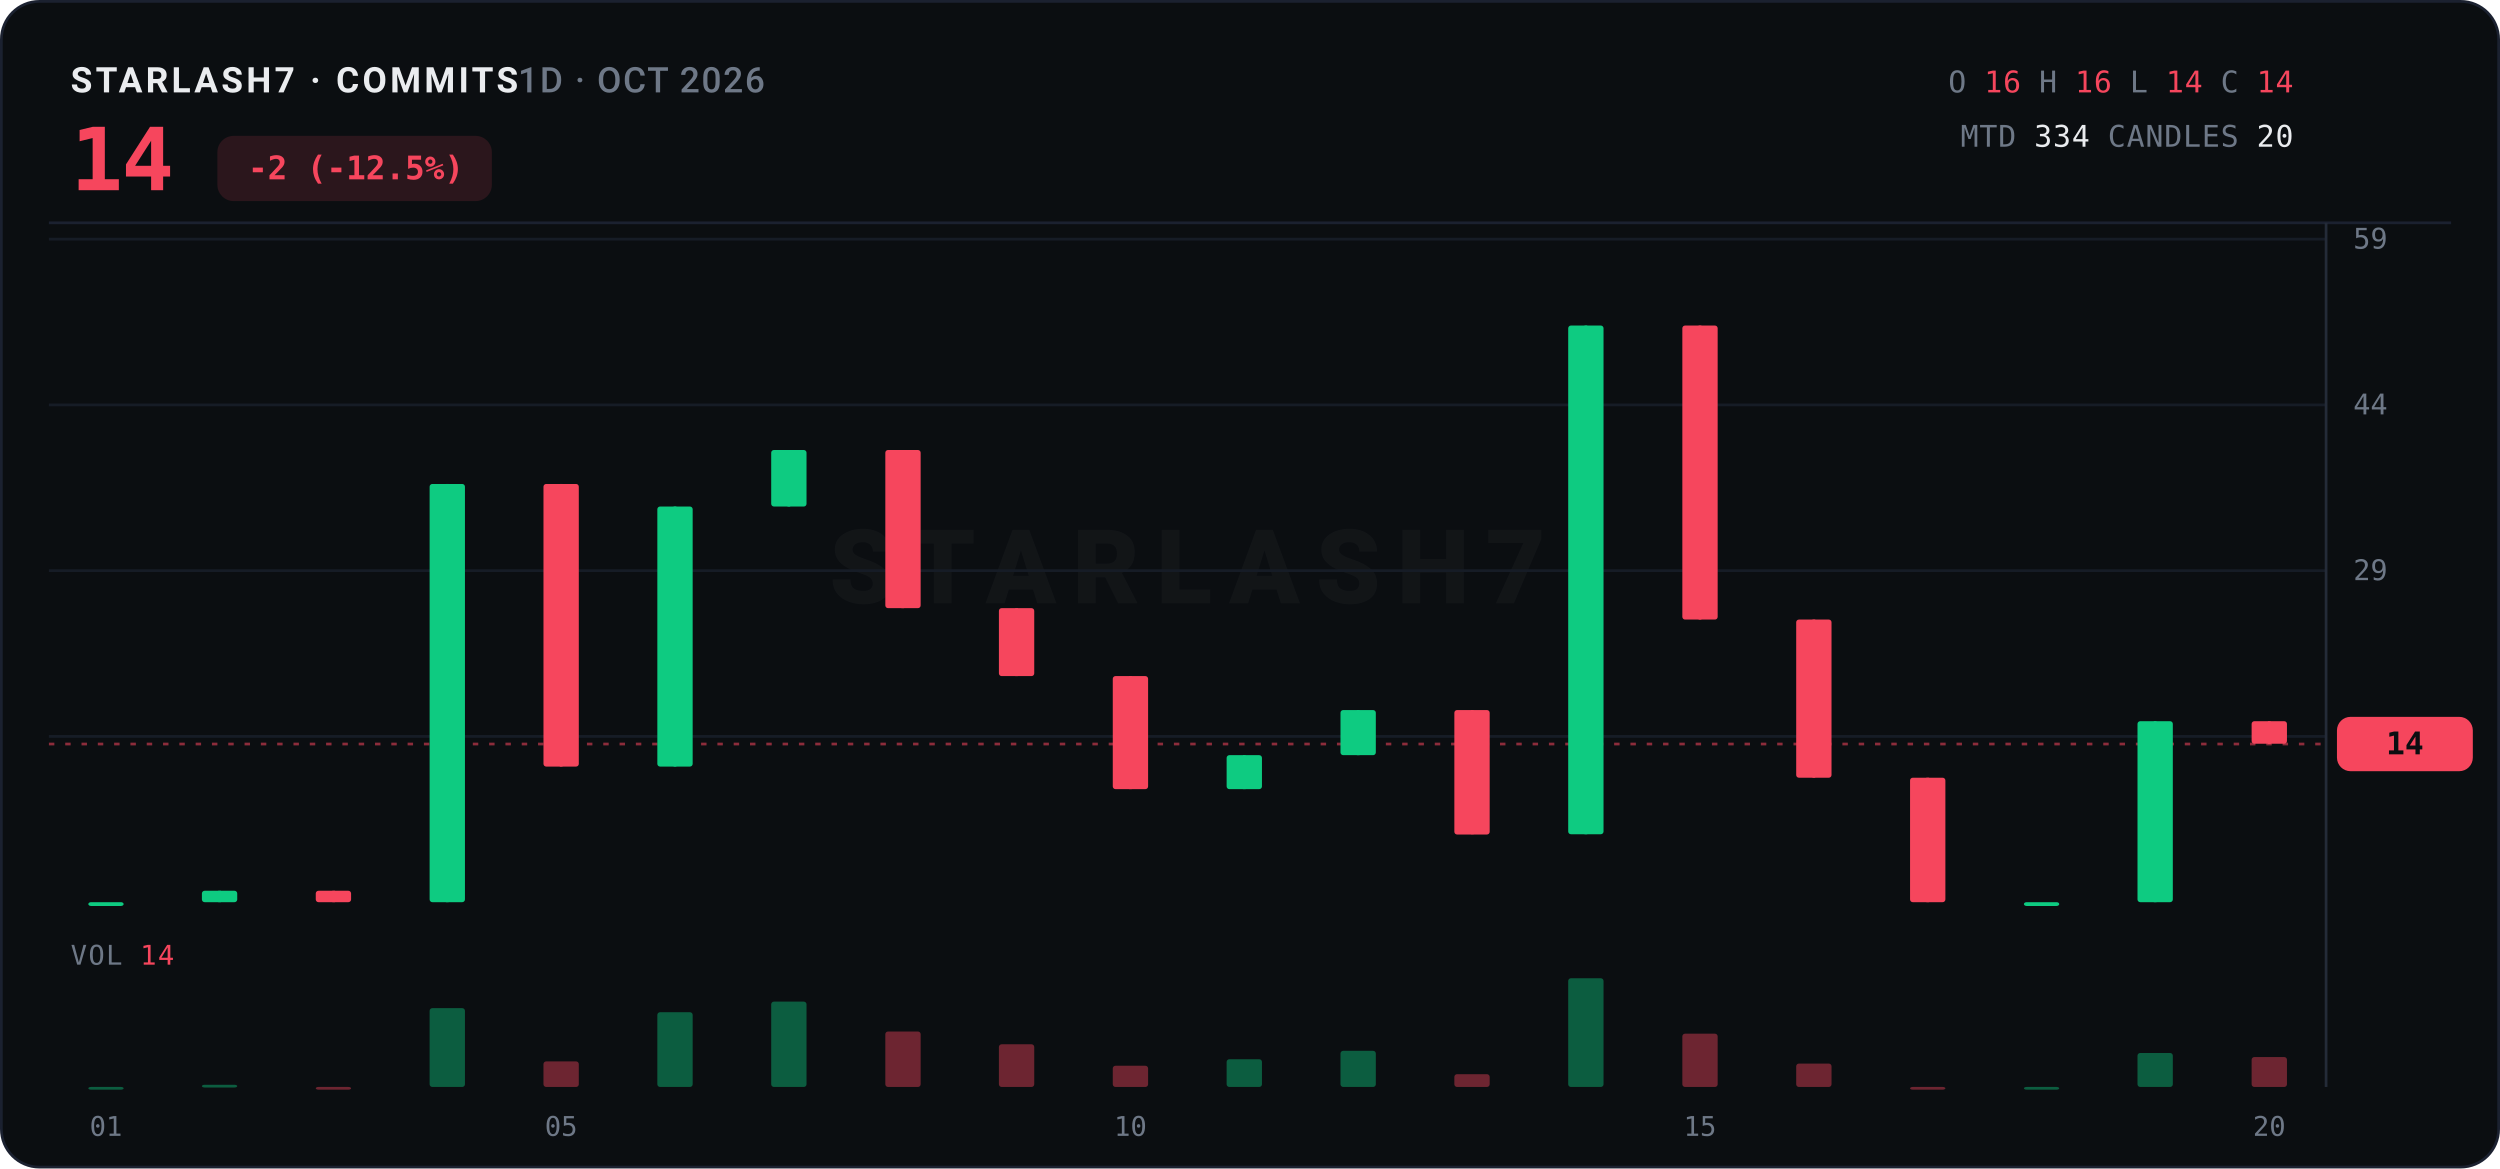
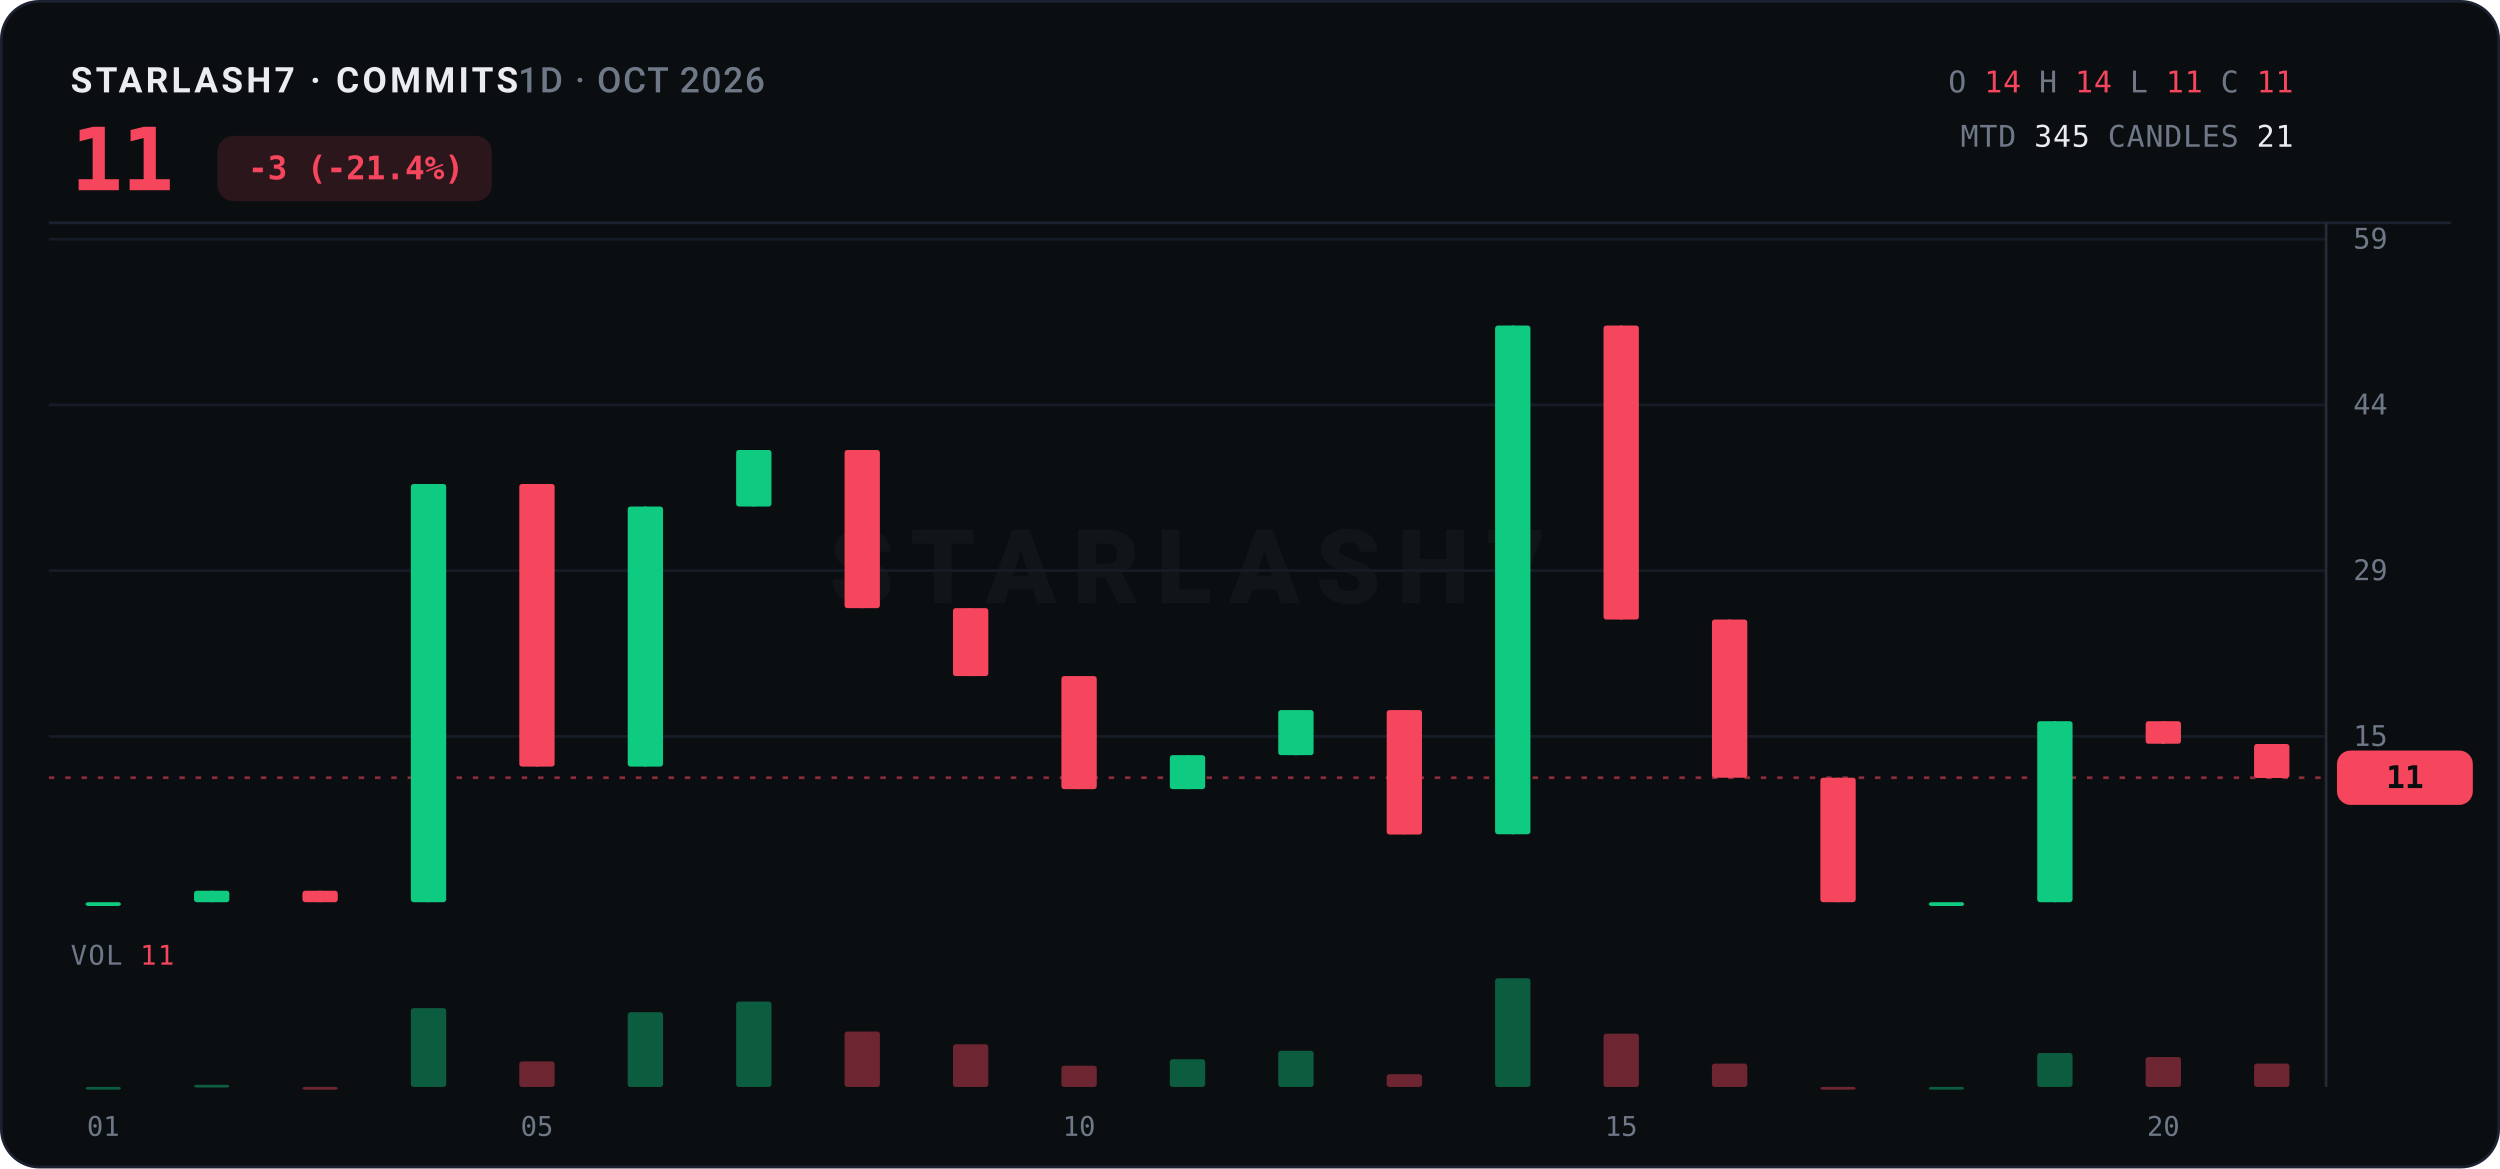
<svg xmlns="http://www.w3.org/2000/svg" width="920" height="430" viewBox="0 0 920 430">
  <rect x="0.5" y="0.5" width="919" height="429" rx="14" fill="#0B0E11" stroke="#1B2130" />
  <text x="26" y="34" font-family="ui-sans-serif,system-ui,-apple-system,'Segoe UI',Roboto,sans-serif" font-size="13" font-weight="700" letter-spacing="1.2" fill="#EAECEF">STARLASH7 · COMMITS<tspan fill="#6E7887" font-weight="500" letter-spacing="0.6">  1D · OCT 2026</tspan>
  </text>
-   <text x="26" y="70" font-family="ui-monospace,'SF Mono',SFMono-Regular,Menlo,Consolas,monospace" font-size="32" font-weight="800" fill="#F6465D" letter-spacing="-0.5">14</text>
+   <text x="26" y="70" font-family="ui-monospace,'SF Mono',SFMono-Regular,Menlo,Consolas,monospace" font-size="32" font-weight="800" fill="#F6465D" letter-spacing="-0.5">11</text>
  <rect x="80" y="50" width="101" height="24" rx="6" fill="#F6465D" opacity="0.14" />
-   <text x="131" y="66" text-anchor="middle" font-family="ui-monospace,'SF Mono',SFMono-Regular,Menlo,Consolas,monospace" font-size="12" font-weight="700" fill="#F6465D">-2 (-12.5%)</text>
+   <text x="131" y="66" text-anchor="middle" font-family="ui-monospace,'SF Mono',SFMono-Regular,Menlo,Consolas,monospace" font-size="12" font-weight="700" fill="#F6465D">-3 (-21.4%)</text>
  <text x="844" y="34" text-anchor="end" font-family="ui-monospace,'SF Mono',SFMono-Regular,Menlo,Consolas,monospace" font-size="11" letter-spacing="0.3">
    <tspan fill="#6E7887">O</tspan>
-     <tspan fill="#F6465D">16</tspan>
+     <tspan fill="#F6465D">14</tspan>
    <tspan fill="#6E7887">H</tspan>
-     <tspan fill="#F6465D">16</tspan>
+     <tspan fill="#F6465D">14</tspan>
    <tspan fill="#6E7887">L</tspan>
-     <tspan fill="#F6465D">14</tspan>
+     <tspan fill="#F6465D">11</tspan>
    <tspan fill="#6E7887">C</tspan>
-     <tspan fill="#F6465D">14</tspan>
+     <tspan fill="#F6465D">11</tspan>
  </text>
  <text x="844" y="54" text-anchor="end" font-family="ui-monospace,'SF Mono',SFMono-Regular,Menlo,Consolas,monospace" font-size="11" letter-spacing="0.3">
    <tspan fill="#6E7887">MTD</tspan>
-     <tspan fill="#EAECEF">334</tspan>
+     <tspan fill="#EAECEF">345</tspan>
    <tspan fill="#6E7887">CANDLES</tspan>
-     <tspan fill="#EAECEF">20</tspan>
+     <tspan fill="#EAECEF">21</tspan>
  </text>
  <line x1="18" y1="82" x2="902" y2="82" stroke="#1B2130" stroke-width="1" />
  <text x="437.0" y="222.0" text-anchor="middle" font-family="ui-sans-serif,system-ui,-apple-system,'Segoe UI',Roboto,sans-serif" font-size="38" font-weight="800" letter-spacing="6" fill="#EAECEF" opacity="0.035">STARLASH7</text>
  <line x1="18" y1="271.0" x2="856" y2="271.0" stroke="#161C26" stroke-width="1" />
  <text x="866" y="274.5" font-family="ui-monospace,'SF Mono',SFMono-Regular,Menlo,Consolas,monospace" font-size="10.5" fill="#6E7887">15</text>
  <line x1="18" y1="210.0" x2="856" y2="210.0" stroke="#161C26" stroke-width="1" />
  <text x="866" y="213.5" font-family="ui-monospace,'SF Mono',SFMono-Regular,Menlo,Consolas,monospace" font-size="10.5" fill="#6E7887">29</text>
  <line x1="18" y1="149.0" x2="856" y2="149.0" stroke="#161C26" stroke-width="1" />
  <text x="866" y="152.5" font-family="ui-monospace,'SF Mono',SFMono-Regular,Menlo,Consolas,monospace" font-size="10.5" fill="#6E7887">44</text>
  <line x1="18" y1="88.0" x2="856" y2="88.0" stroke="#161C26" stroke-width="1" />
  <text x="866" y="91.5" font-family="ui-monospace,'SF Mono',SFMono-Regular,Menlo,Consolas,monospace" font-size="10.5" fill="#6E7887">59</text>
  <line x1="856" y1="82" x2="856" y2="400" stroke="#242B38" stroke-width="1" />
-   <line x1="18" y1="273.8" x2="856" y2="273.8" stroke="#F6465D" stroke-width="1" stroke-dasharray="2 4" opacity="0.55" />
-   <rect x="860" y="263.8" width="50" height="20" rx="5" fill="#F6465D" />
-   <text x="885.0" y="277.6" text-anchor="middle" font-family="ui-monospace,'SF Mono',SFMono-Regular,Menlo,Consolas,monospace" font-size="11.5" font-weight="800" fill="#0B0E11">14</text>
-   <line x1="39.0" y1="332.0" x2="39.0" y2="332.0" stroke="#0ECB81" stroke-width="1" />
-   <rect x="32.5" y="332.0" width="13.0" height="1.4" rx="1" fill="#0ECB81" />
-   <line x1="80.8" y1="327.8" x2="80.8" y2="332.0" stroke="#0ECB81" stroke-width="1" />
-   <rect x="74.3" y="327.8" width="13.0" height="4.2" rx="1" fill="#0ECB81" />
-   <line x1="122.8" y1="327.8" x2="122.8" y2="332.0" stroke="#F6465D" stroke-width="1" />
-   <rect x="116.2" y="327.8" width="13.0" height="4.2" rx="1" fill="#F6465D" />
-   <line x1="164.6" y1="178.1" x2="164.6" y2="332.0" stroke="#0ECB81" stroke-width="1" />
-   <rect x="158.1" y="178.1" width="13.0" height="153.9" rx="1" fill="#0ECB81" />
-   <line x1="206.5" y1="178.1" x2="206.5" y2="282.1" stroke="#F6465D" stroke-width="1" />
-   <rect x="200.0" y="178.1" width="13.0" height="104.0" rx="1" fill="#F6465D" />
-   <line x1="248.4" y1="186.4" x2="248.4" y2="282.1" stroke="#0ECB81" stroke-width="1" />
-   <rect x="241.9" y="186.4" width="13.0" height="95.7" rx="1" fill="#0ECB81" />
-   <line x1="290.3" y1="165.6" x2="290.3" y2="186.4" stroke="#0ECB81" stroke-width="1" />
-   <rect x="283.8" y="165.6" width="13.0" height="20.8" rx="1" fill="#0ECB81" />
-   <line x1="332.2" y1="165.6" x2="332.2" y2="223.8" stroke="#F6465D" stroke-width="1" />
-   <rect x="325.8" y="165.6" width="13.0" height="58.2" rx="1" fill="#F6465D" />
-   <line x1="374.1" y1="223.8" x2="374.1" y2="248.8" stroke="#F6465D" stroke-width="1" />
-   <rect x="367.6" y="223.8" width="13.0" height="25.0" rx="1" fill="#F6465D" />
-   <line x1="416.0" y1="248.8" x2="416.0" y2="290.4" stroke="#F6465D" stroke-width="1" />
-   <rect x="409.5" y="248.8" width="13.0" height="41.6" rx="1" fill="#F6465D" />
-   <line x1="457.9" y1="277.9" x2="457.9" y2="290.4" stroke="#0ECB81" stroke-width="1" />
-   <rect x="451.4" y="277.9" width="13.0" height="12.5" rx="1" fill="#0ECB81" />
-   <line x1="499.8" y1="261.3" x2="499.8" y2="277.9" stroke="#0ECB81" stroke-width="1" />
-   <rect x="493.3" y="261.3" width="13.0" height="16.6" rx="1" fill="#0ECB81" />
-   <line x1="541.8" y1="261.3" x2="541.8" y2="307.0" stroke="#F6465D" stroke-width="1" />
-   <rect x="535.2" y="261.3" width="13.0" height="45.8" rx="1" fill="#F6465D" />
-   <line x1="583.6" y1="119.8" x2="583.6" y2="307.0" stroke="#0ECB81" stroke-width="1" />
-   <rect x="577.1" y="119.8" width="13.0" height="187.2" rx="1" fill="#0ECB81" />
-   <line x1="625.6" y1="119.8" x2="625.6" y2="228.0" stroke="#F6465D" stroke-width="1" />
-   <rect x="619.1" y="119.8" width="13.0" height="108.2" rx="1" fill="#F6465D" />
-   <line x1="667.5" y1="228.0" x2="667.5" y2="286.2" stroke="#F6465D" stroke-width="1" />
-   <rect x="661.0" y="228.0" width="13.0" height="58.2" rx="1" fill="#F6465D" />
-   <line x1="709.4" y1="286.2" x2="709.4" y2="332.0" stroke="#F6465D" stroke-width="1" />
-   <rect x="702.9" y="286.2" width="13.0" height="45.8" rx="1" fill="#F6465D" />
-   <line x1="751.2" y1="332.0" x2="751.2" y2="332.0" stroke="#0ECB81" stroke-width="1" />
-   <rect x="744.8" y="332.0" width="13.0" height="1.4" rx="1" fill="#0ECB81" />
-   <line x1="793.1" y1="265.4" x2="793.1" y2="332.0" stroke="#0ECB81" stroke-width="1" />
-   <rect x="786.6" y="265.4" width="13.0" height="66.6" rx="1" fill="#0ECB81" />
-   <line x1="835.1" y1="265.4" x2="835.1" y2="273.8" stroke="#F6465D" stroke-width="1" />
-   <rect x="828.6" y="265.4" width="13.0" height="8.3" rx="1" fill="#F6465D" />
-   <text x="26" y="355" font-family="ui-monospace,'SF Mono',SFMono-Regular,Menlo,Consolas,monospace" font-size="10" letter-spacing="0.5" fill="#6E7887">VOL <tspan fill="#F6465D">14</tspan>
+   <line x1="18" y1="286.2" x2="856" y2="286.2" stroke="#F6465D" stroke-width="1" stroke-dasharray="2 4" opacity="0.55" />
+   <rect x="860" y="276.2" width="50" height="20" rx="5" fill="#F6465D" />
+   <text x="885.0" y="290.0" text-anchor="middle" font-family="ui-monospace,'SF Mono',SFMono-Regular,Menlo,Consolas,monospace" font-size="11.5" font-weight="800" fill="#0B0E11">11</text>
+   <line x1="38.0" y1="332.0" x2="38.0" y2="332.0" stroke="#0ECB81" stroke-width="1" />
+   <rect x="31.5" y="332.0" width="13.0" height="1.4" rx="1" fill="#0ECB81" />
+   <line x1="77.9" y1="327.8" x2="77.9" y2="332.0" stroke="#0ECB81" stroke-width="1" />
+   <rect x="71.4" y="327.8" width="13.0" height="4.2" rx="1" fill="#0ECB81" />
+   <line x1="117.8" y1="327.8" x2="117.8" y2="332.0" stroke="#F6465D" stroke-width="1" />
+   <rect x="111.3" y="327.8" width="13.0" height="4.2" rx="1" fill="#F6465D" />
+   <line x1="157.7" y1="178.1" x2="157.7" y2="332.0" stroke="#0ECB81" stroke-width="1" />
+   <rect x="151.2" y="178.1" width="13.0" height="153.9" rx="1" fill="#0ECB81" />
+   <line x1="197.6" y1="178.1" x2="197.6" y2="282.1" stroke="#F6465D" stroke-width="1" />
+   <rect x="191.1" y="178.1" width="13.0" height="104.0" rx="1" fill="#F6465D" />
+   <line x1="237.5" y1="186.4" x2="237.5" y2="282.1" stroke="#0ECB81" stroke-width="1" />
+   <rect x="231.0" y="186.4" width="13.0" height="95.7" rx="1" fill="#0ECB81" />
+   <line x1="277.4" y1="165.6" x2="277.4" y2="186.4" stroke="#0ECB81" stroke-width="1" />
+   <rect x="270.9" y="165.6" width="13.0" height="20.8" rx="1" fill="#0ECB81" />
+   <line x1="317.3" y1="165.6" x2="317.3" y2="223.8" stroke="#F6465D" stroke-width="1" />
+   <rect x="310.8" y="165.6" width="13.0" height="58.2" rx="1" fill="#F6465D" />
+   <line x1="357.2" y1="223.8" x2="357.2" y2="248.8" stroke="#F6465D" stroke-width="1" />
+   <rect x="350.7" y="223.8" width="13.0" height="25.0" rx="1" fill="#F6465D" />
+   <line x1="397.1" y1="248.8" x2="397.1" y2="290.4" stroke="#F6465D" stroke-width="1" />
+   <rect x="390.6" y="248.8" width="13.0" height="41.6" rx="1" fill="#F6465D" />
+   <line x1="437.0" y1="277.9" x2="437.0" y2="290.4" stroke="#0ECB81" stroke-width="1" />
+   <rect x="430.5" y="277.9" width="13.0" height="12.5" rx="1" fill="#0ECB81" />
+   <line x1="476.9" y1="261.3" x2="476.9" y2="277.9" stroke="#0ECB81" stroke-width="1" />
+   <rect x="470.4" y="261.3" width="13.0" height="16.6" rx="1" fill="#0ECB81" />
+   <line x1="516.8" y1="261.3" x2="516.8" y2="307.0" stroke="#F6465D" stroke-width="1" />
+   <rect x="510.3" y="261.3" width="13.0" height="45.8" rx="1" fill="#F6465D" />
+   <line x1="556.7" y1="119.8" x2="556.7" y2="307.0" stroke="#0ECB81" stroke-width="1" />
+   <rect x="550.2" y="119.8" width="13.0" height="187.2" rx="1" fill="#0ECB81" />
+   <line x1="596.6" y1="119.8" x2="596.6" y2="228.0" stroke="#F6465D" stroke-width="1" />
+   <rect x="590.1" y="119.8" width="13.0" height="108.2" rx="1" fill="#F6465D" />
+   <line x1="636.5" y1="228.0" x2="636.5" y2="286.2" stroke="#F6465D" stroke-width="1" />
+   <rect x="630.0" y="228.0" width="13.0" height="58.2" rx="1" fill="#F6465D" />
+   <line x1="676.4" y1="286.2" x2="676.4" y2="332.0" stroke="#F6465D" stroke-width="1" />
+   <rect x="669.9" y="286.2" width="13.0" height="45.8" rx="1" fill="#F6465D" />
+   <line x1="716.3" y1="332.0" x2="716.3" y2="332.0" stroke="#0ECB81" stroke-width="1" />
+   <rect x="709.8" y="332.0" width="13.0" height="1.4" rx="1" fill="#0ECB81" />
+   <line x1="756.2" y1="265.4" x2="756.2" y2="332.0" stroke="#0ECB81" stroke-width="1" />
+   <rect x="749.7" y="265.4" width="13.0" height="66.6" rx="1" fill="#0ECB81" />
+   <line x1="796.1" y1="265.4" x2="796.1" y2="273.8" stroke="#F6465D" stroke-width="1" />
+   <rect x="789.6" y="265.4" width="13.0" height="8.3" rx="1" fill="#F6465D" />
+   <line x1="836.0" y1="273.8" x2="836.0" y2="286.2" stroke="#F6465D" stroke-width="1" />
+   <rect x="829.5" y="273.8" width="13.0" height="12.5" rx="1" fill="#F6465D" />
+   <text x="26" y="355" font-family="ui-monospace,'SF Mono',SFMono-Regular,Menlo,Consolas,monospace" font-size="10" letter-spacing="0.5" fill="#6E7887">VOL <tspan fill="#F6465D">11</tspan>
  </text>
-   <rect x="32.5" y="400.0" width="13.0" height="1.0" rx="1" fill="#0ECB81" opacity="0.42" />
-   <rect x="74.3" y="399.2" width="13.0" height="1.0" rx="1" fill="#0ECB81" opacity="0.42" />
-   <rect x="116.2" y="400.0" width="13.0" height="1.0" rx="1" fill="#F6465D" opacity="0.42" />
-   <rect x="158.1" y="371.0" width="13.0" height="29.0" rx="1" fill="#0ECB81" opacity="0.42" />
-   <rect x="200.0" y="390.6" width="13.0" height="9.4" rx="1" fill="#F6465D" opacity="0.42" />
-   <rect x="241.9" y="372.5" width="13.0" height="27.5" rx="1" fill="#0ECB81" opacity="0.42" />
-   <rect x="283.8" y="368.6" width="13.0" height="31.4" rx="1" fill="#0ECB81" opacity="0.42" />
-   <rect x="325.8" y="379.6" width="13.0" height="20.4" rx="1" fill="#F6465D" opacity="0.42" />
-   <rect x="367.6" y="384.3" width="13.0" height="15.7" rx="1" fill="#F6465D" opacity="0.42" />
-   <rect x="409.5" y="392.2" width="13.0" height="7.8" rx="1" fill="#F6465D" opacity="0.42" />
-   <rect x="451.4" y="389.8" width="13.0" height="10.2" rx="1" fill="#0ECB81" opacity="0.42" />
-   <rect x="493.3" y="386.7" width="13.0" height="13.3" rx="1" fill="#0ECB81" opacity="0.42" />
-   <rect x="535.2" y="395.3" width="13.0" height="4.7" rx="1" fill="#F6465D" opacity="0.42" />
-   <rect x="577.1" y="360.0" width="13.0" height="40.0" rx="1" fill="#0ECB81" opacity="0.42" />
-   <rect x="619.1" y="380.4" width="13.0" height="19.6" rx="1" fill="#F6465D" opacity="0.42" />
-   <rect x="661.0" y="391.4" width="13.0" height="8.6" rx="1" fill="#F6465D" opacity="0.42" />
-   <rect x="702.9" y="400.0" width="13.0" height="1.0" rx="1" fill="#F6465D" opacity="0.42" />
-   <rect x="744.8" y="400.0" width="13.0" height="1.0" rx="1" fill="#0ECB81" opacity="0.42" />
-   <rect x="786.6" y="387.5" width="13.0" height="12.5" rx="1" fill="#0ECB81" opacity="0.42" />
-   <rect x="828.6" y="389.0" width="13.0" height="11.0" rx="1" fill="#F6465D" opacity="0.42" />
-   <text x="39.0" y="418" text-anchor="middle" font-family="ui-monospace,'SF Mono',SFMono-Regular,Menlo,Consolas,monospace" font-size="10" fill="#6E7887">01</text>
-   <text x="206.5" y="418" text-anchor="middle" font-family="ui-monospace,'SF Mono',SFMono-Regular,Menlo,Consolas,monospace" font-size="10" fill="#6E7887">05</text>
-   <text x="416.0" y="418" text-anchor="middle" font-family="ui-monospace,'SF Mono',SFMono-Regular,Menlo,Consolas,monospace" font-size="10" fill="#6E7887">10</text>
-   <text x="625.6" y="418" text-anchor="middle" font-family="ui-monospace,'SF Mono',SFMono-Regular,Menlo,Consolas,monospace" font-size="10" fill="#6E7887">15</text>
-   <text x="835.1" y="418" text-anchor="middle" font-family="ui-monospace,'SF Mono',SFMono-Regular,Menlo,Consolas,monospace" font-size="10" fill="#6E7887">20</text>
+   <rect x="31.5" y="400.0" width="13.0" height="1.0" rx="1" fill="#0ECB81" opacity="0.42" />
+   <rect x="71.4" y="399.2" width="13.0" height="1.0" rx="1" fill="#0ECB81" opacity="0.42" />
+   <rect x="111.3" y="400.0" width="13.0" height="1.0" rx="1" fill="#F6465D" opacity="0.42" />
+   <rect x="151.2" y="371.0" width="13.0" height="29.0" rx="1" fill="#0ECB81" opacity="0.42" />
+   <rect x="191.1" y="390.6" width="13.0" height="9.4" rx="1" fill="#F6465D" opacity="0.42" />
+   <rect x="231.0" y="372.5" width="13.0" height="27.5" rx="1" fill="#0ECB81" opacity="0.42" />
+   <rect x="270.9" y="368.6" width="13.0" height="31.4" rx="1" fill="#0ECB81" opacity="0.42" />
+   <rect x="310.8" y="379.6" width="13.0" height="20.4" rx="1" fill="#F6465D" opacity="0.42" />
+   <rect x="350.7" y="384.3" width="13.0" height="15.7" rx="1" fill="#F6465D" opacity="0.42" />
+   <rect x="390.6" y="392.2" width="13.0" height="7.8" rx="1" fill="#F6465D" opacity="0.42" />
+   <rect x="430.5" y="389.8" width="13.0" height="10.2" rx="1" fill="#0ECB81" opacity="0.42" />
+   <rect x="470.4" y="386.7" width="13.0" height="13.3" rx="1" fill="#0ECB81" opacity="0.42" />
+   <rect x="510.3" y="395.3" width="13.0" height="4.7" rx="1" fill="#F6465D" opacity="0.42" />
+   <rect x="550.2" y="360.0" width="13.0" height="40.0" rx="1" fill="#0ECB81" opacity="0.42" />
+   <rect x="590.1" y="380.4" width="13.0" height="19.6" rx="1" fill="#F6465D" opacity="0.42" />
+   <rect x="630.0" y="391.4" width="13.0" height="8.6" rx="1" fill="#F6465D" opacity="0.42" />
+   <rect x="669.9" y="400.0" width="13.0" height="1.0" rx="1" fill="#F6465D" opacity="0.42" />
+   <rect x="709.8" y="400.0" width="13.0" height="1.0" rx="1" fill="#0ECB81" opacity="0.42" />
+   <rect x="749.7" y="387.5" width="13.0" height="12.5" rx="1" fill="#0ECB81" opacity="0.42" />
+   <rect x="789.6" y="389.0" width="13.0" height="11.0" rx="1" fill="#F6465D" opacity="0.42" />
+   <rect x="829.5" y="391.4" width="13.0" height="8.6" rx="1" fill="#F6465D" opacity="0.42" />
+   <text x="38.0" y="418" text-anchor="middle" font-family="ui-monospace,'SF Mono',SFMono-Regular,Menlo,Consolas,monospace" font-size="10" fill="#6E7887">01</text>
+   <text x="197.6" y="418" text-anchor="middle" font-family="ui-monospace,'SF Mono',SFMono-Regular,Menlo,Consolas,monospace" font-size="10" fill="#6E7887">05</text>
+   <text x="397.1" y="418" text-anchor="middle" font-family="ui-monospace,'SF Mono',SFMono-Regular,Menlo,Consolas,monospace" font-size="10" fill="#6E7887">10</text>
+   <text x="596.6" y="418" text-anchor="middle" font-family="ui-monospace,'SF Mono',SFMono-Regular,Menlo,Consolas,monospace" font-size="10" fill="#6E7887">15</text>
+   <text x="796.1" y="418" text-anchor="middle" font-family="ui-monospace,'SF Mono',SFMono-Regular,Menlo,Consolas,monospace" font-size="10" fill="#6E7887">20</text>
</svg>
